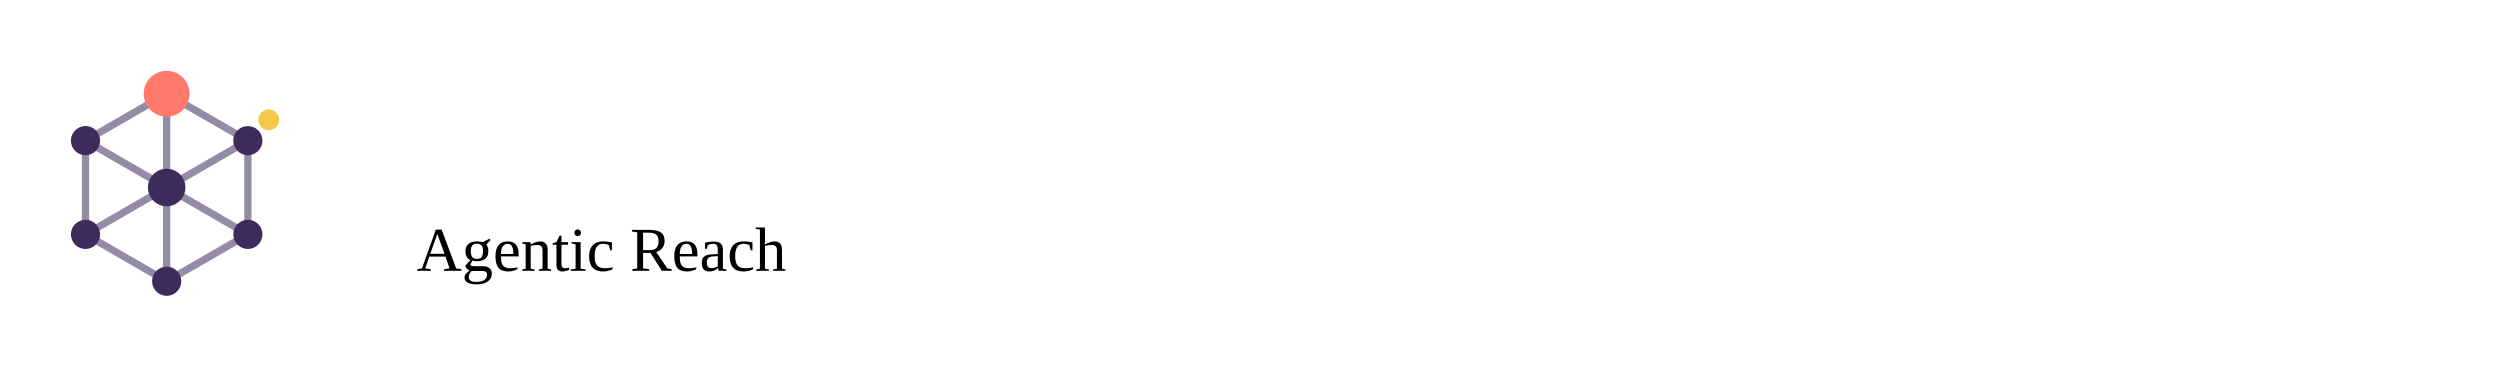
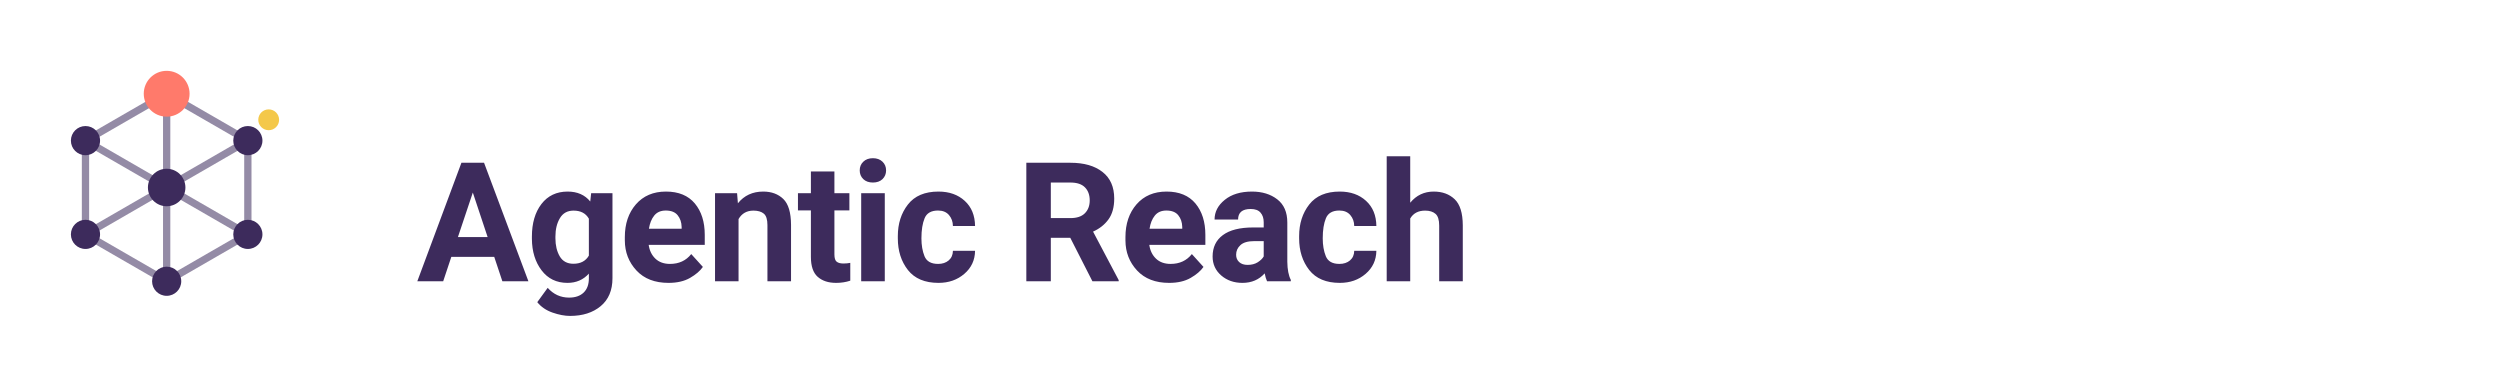
<svg xmlns="http://www.w3.org/2000/svg" viewBox="0 0 480 72" width="960" height="144">
  <g transform="translate(0 4)">
    <g stroke="#3D2B5C" stroke-width="1.4" fill="none" opacity="0.55">
      <line x1="32" y1="14" x2="47.588" y2="23" />
      <line x1="47.588" y1="23" x2="47.588" y2="41" />
      <line x1="47.588" y1="41" x2="32" y2="50" />
      <line x1="32" y1="50" x2="16.412" y2="41" />
      <line x1="16.412" y1="41" x2="16.412" y2="23" />
      <line x1="16.412" y1="23" x2="32" y2="14" />
      <line x1="32" y1="32" x2="32" y2="14" />
      <line x1="32" y1="32" x2="47.588" y2="23" />
      <line x1="32" y1="32" x2="47.588" y2="41" />
      <line x1="32" y1="32" x2="32" y2="50" />
      <line x1="32" y1="32" x2="16.412" y2="41" />
      <line x1="32" y1="32" x2="16.412" y2="23" />
    </g>
    <circle cx="32" cy="32" r="3.6" fill="#3D2B5C" />
    <circle cx="47.588" cy="23" r="2.8" fill="#3D2B5C" />
    <circle cx="47.588" cy="41" r="2.8" fill="#3D2B5C" />
    <circle cx="32" cy="50" r="2.8" fill="#3D2B5C" />
    <circle cx="16.412" cy="41" r="2.8" fill="#3D2B5C" />
    <circle cx="16.412" cy="23" r="2.8" fill="#3D2B5C" />
    <circle cx="32" cy="14" r="4.4" fill="#FF7A6B" />
    <circle cx="51.588" cy="19.000" r="2" fill="#F4C84A" />
  </g>
-   <text x="80" y="52" class="wm">Agentic Reach</text>
+   <style>
+     .wm {
+       font-family: 'Space Grotesk', system-ui, -apple-system, 'Segoe UI', Roboto, sans-serif;
+       font-size: 32px;
+       font-weight: 600;
+       letter-spacing: -0.5px;
+       fill: #3D2B5C;
+     }
+   </style>
+   <text x="80" y="54" class="wm">Agentic Reach</text>
</svg>
